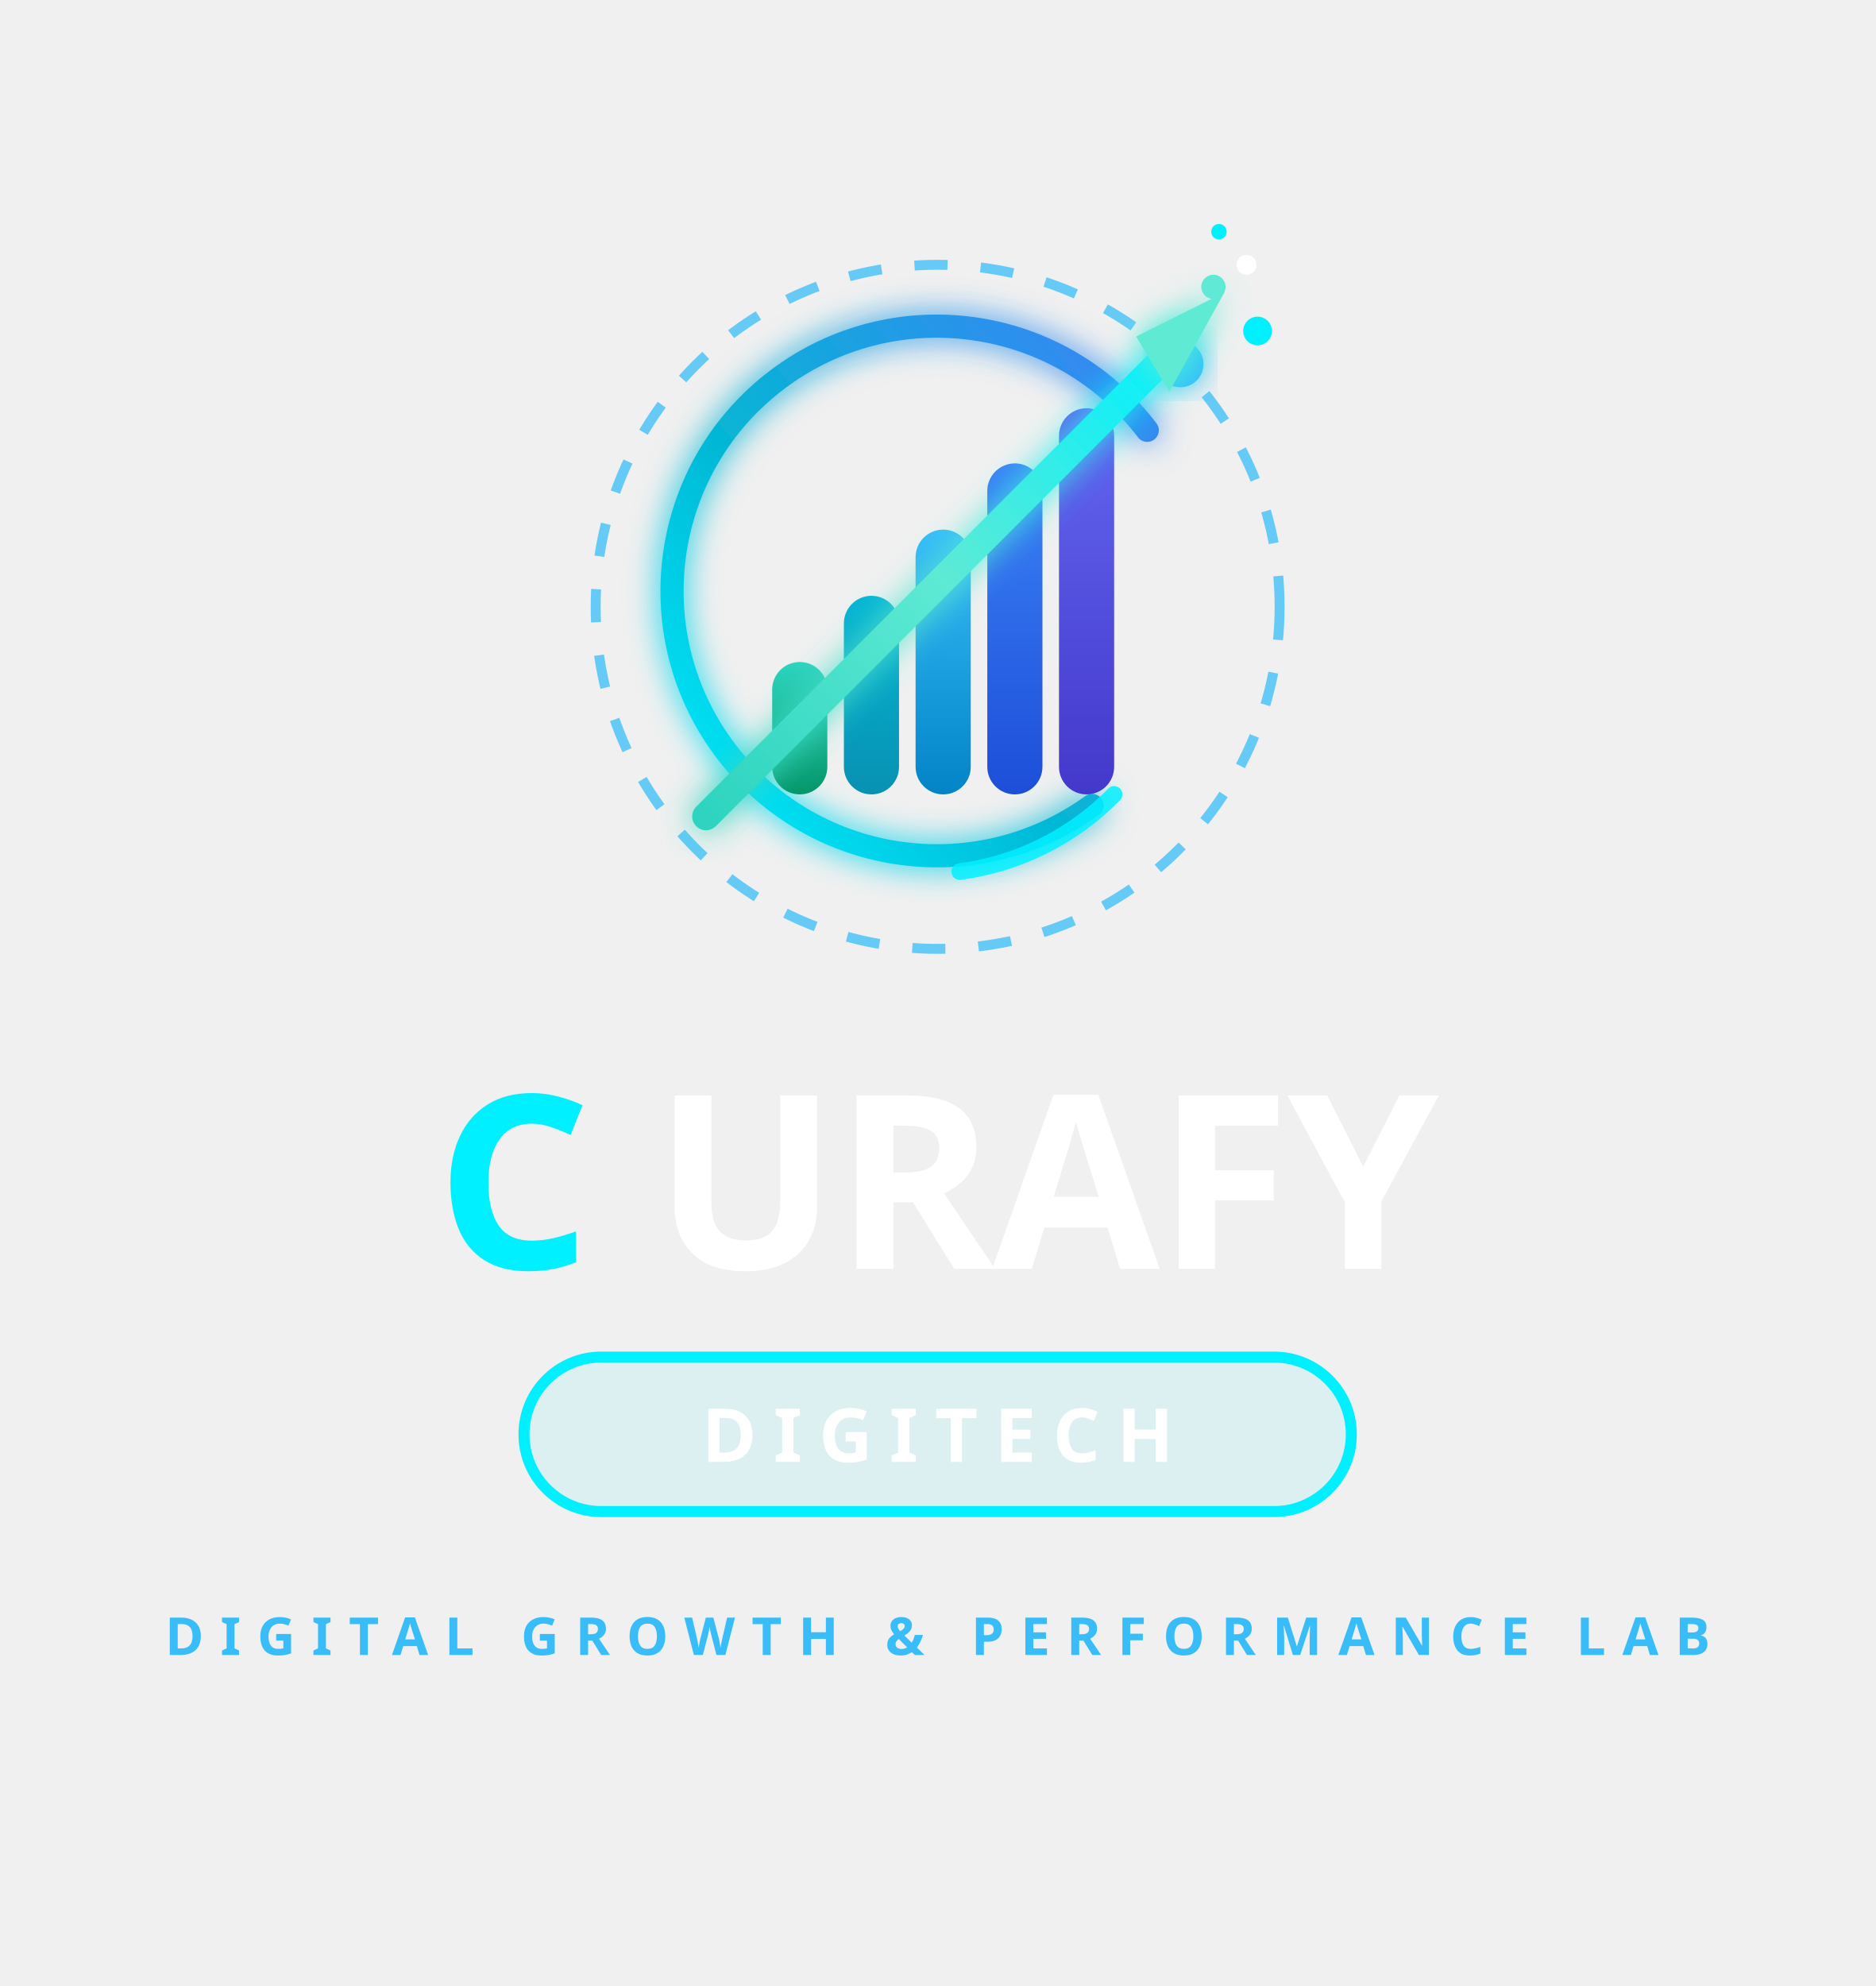
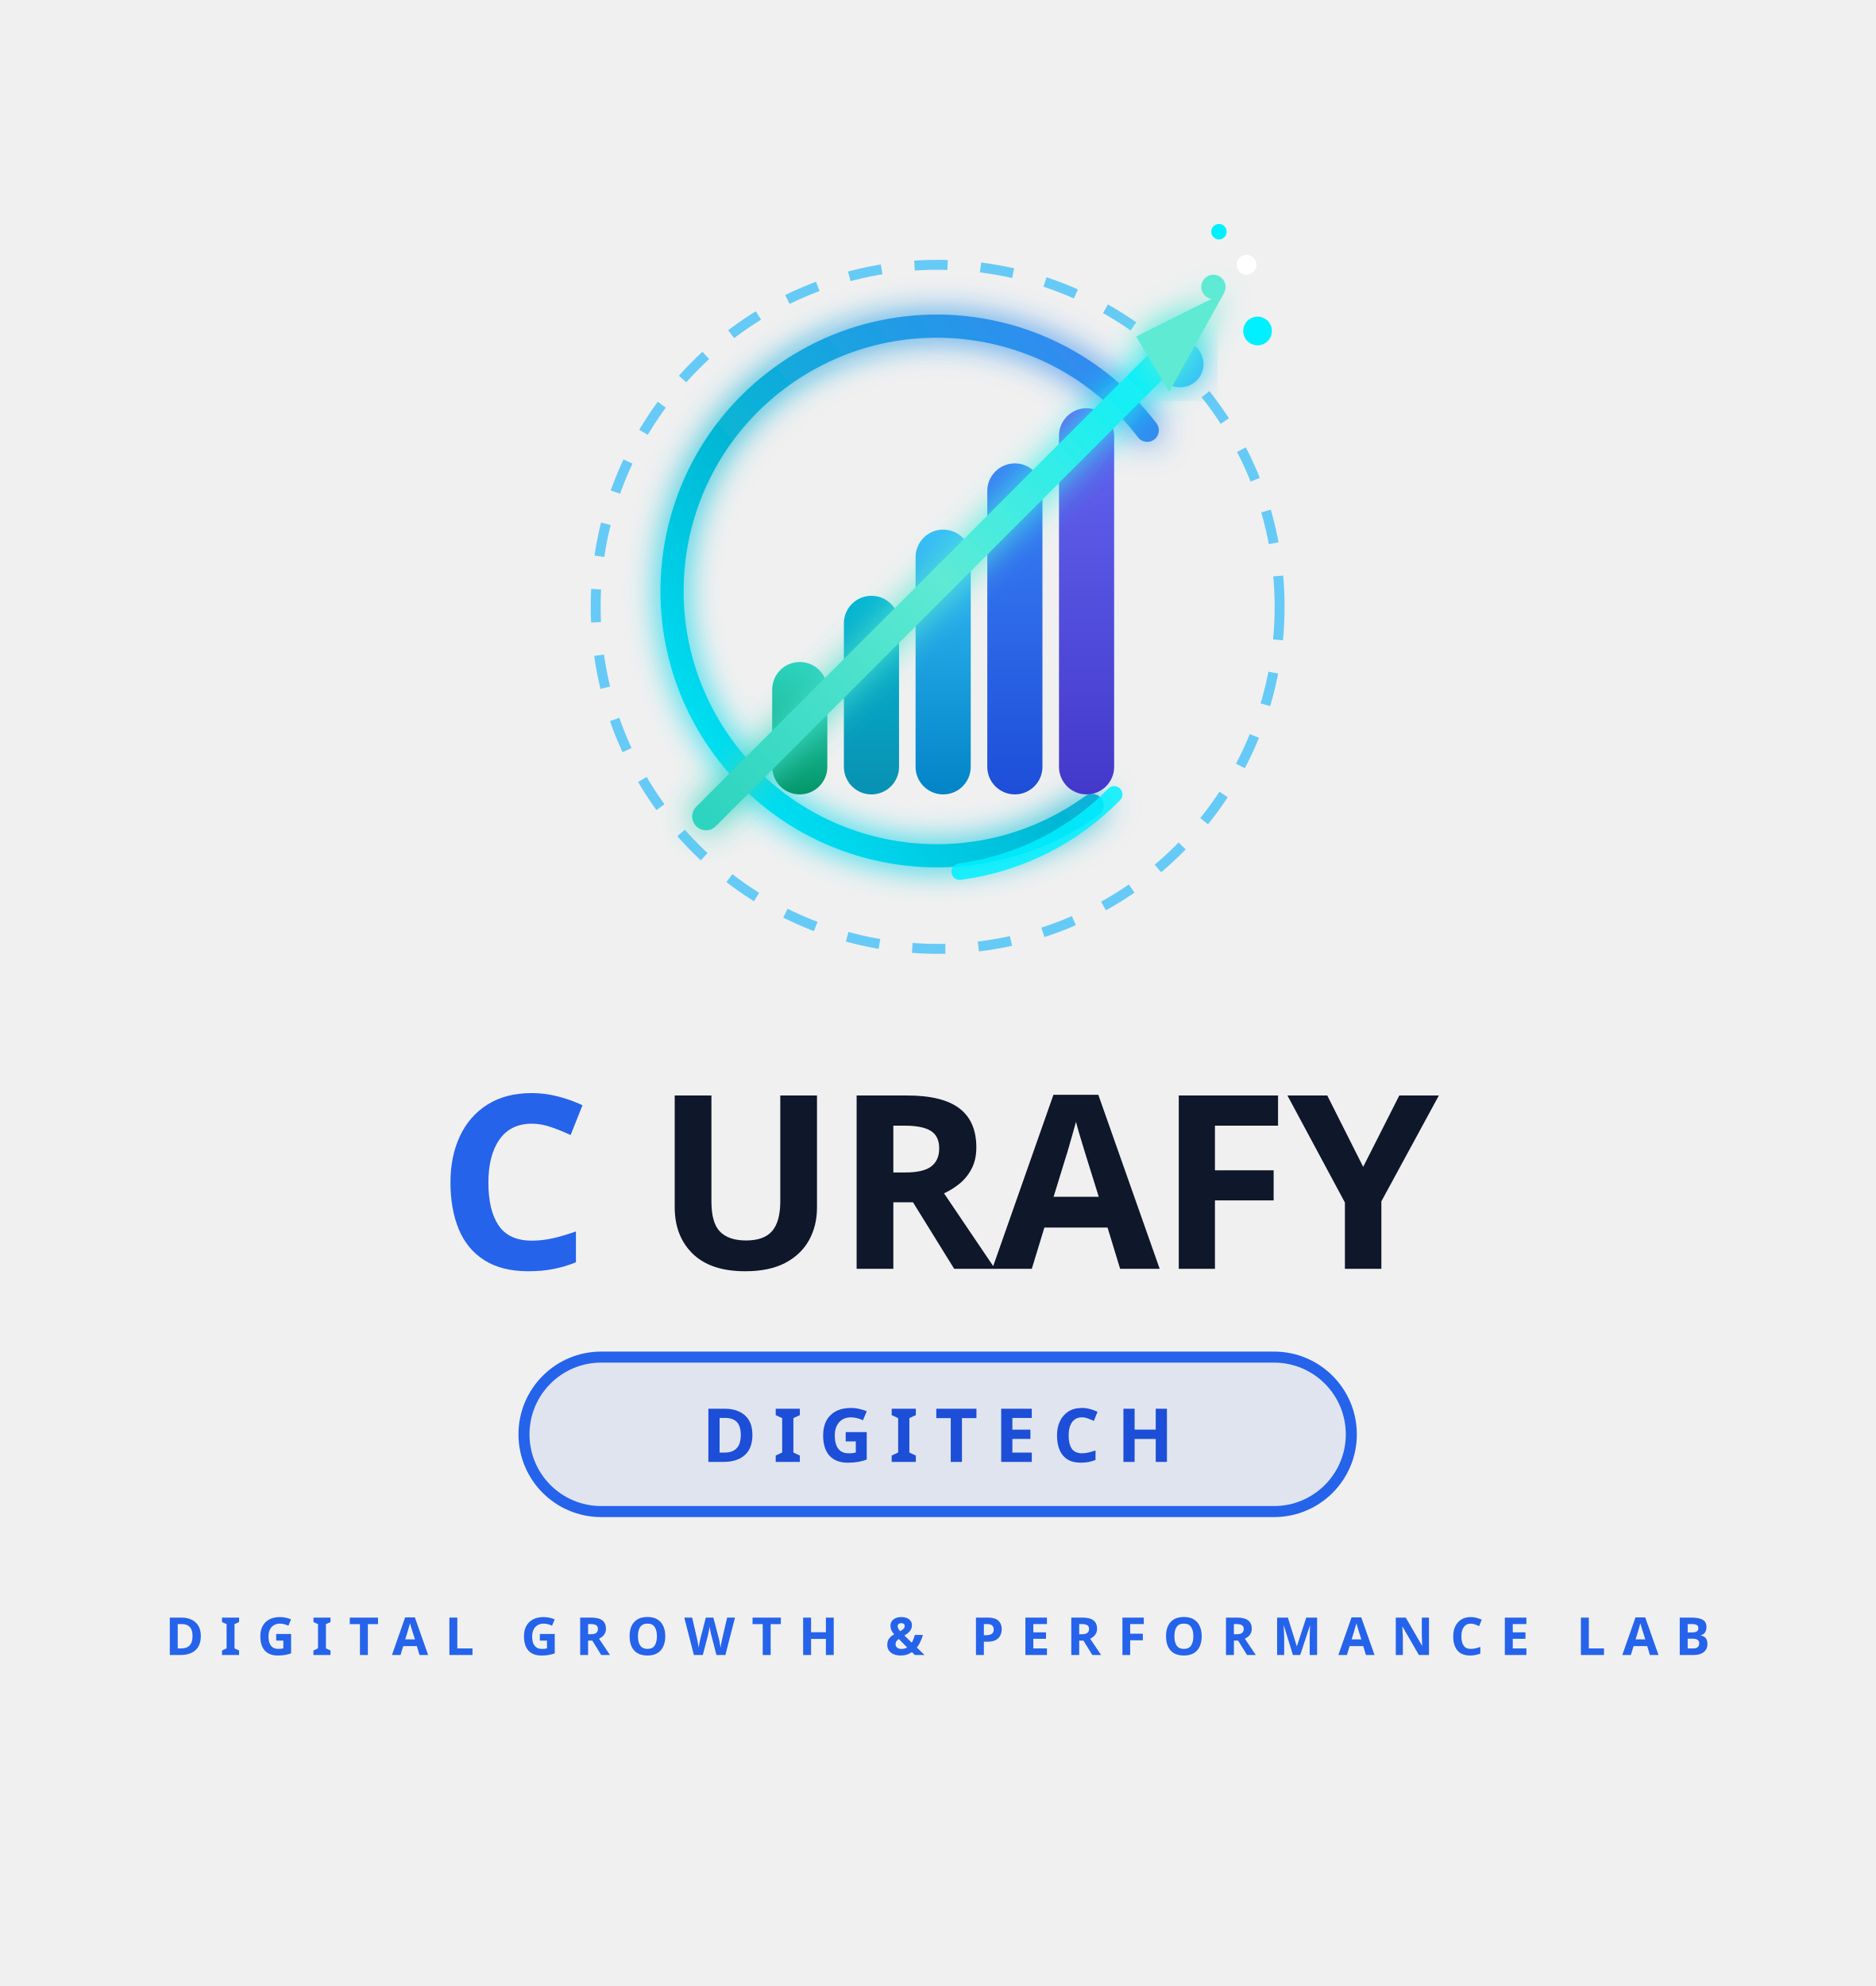
<svg xmlns="http://www.w3.org/2000/svg" viewBox="0 0 340 360" width="100%" height="100%" style="overflow: visible;">
  <defs>
    <linearGradient id="stackArcGrad" x1="0%" y1="100%" x2="100%" y2="0%">
      <stop offset="0%" stop-color="#00F0FF" />
      <stop offset="45%" stop-color="#06B6D4" />
      <stop offset="100%" stop-color="#3B82F6" />
    </linearGradient>
    <linearGradient id="stackArrowGrad" x1="0%" y1="100%" x2="100%" y2="0%">
      <stop offset="0%" stop-color="#2DD4BF" />
      <stop offset="50%" stop-color="#5EEAD4" />
      <stop offset="100%" stop-color="#00F0FF" />
    </linearGradient>
    <linearGradient id="sBar1" x1="0%" y1="100%" x2="0%" y2="0%">
      <stop offset="0%" stop-color="#059669" />
      <stop offset="100%" stop-color="#2DD4BF" />
    </linearGradient>
    <linearGradient id="sBar2" x1="0%" y1="100%" x2="0%" y2="0%">
      <stop offset="0%" stop-color="#0891B2" />
      <stop offset="100%" stop-color="#06B6D4" />
    </linearGradient>
    <linearGradient id="sBar3" x1="0%" y1="100%" x2="0%" y2="0%">
      <stop offset="0%" stop-color="#0284C7" />
      <stop offset="100%" stop-color="#38BDF8" />
    </linearGradient>
    <linearGradient id="sBar4" x1="0%" y1="100%" x2="0%" y2="0%">
      <stop offset="0%" stop-color="#1D4ED8" />
      <stop offset="100%" stop-color="#3B82F6" />
    </linearGradient>
    <linearGradient id="sBar5" x1="0%" y1="100%" x2="0%" y2="0%">
      <stop offset="0%" stop-color="#4338CA" />
      <stop offset="100%" stop-color="#6366F1" />
    </linearGradient>
    <filter id="stackGlow" x="-30%" y="-30%" width="160%" height="160%">
      <feGaussianBlur stdDeviation="3" result="blur" />
      <feComposite in="SourceGraphic" in2="blur" operator="over" />
    </filter>
  </defs>
  <g transform="translate(170, 110)">
    <circle cx="0" cy="0" r="62" fill="none" stroke="#38BDF8" stroke-width="1.8" stroke-dasharray="6 6" opacity="0.75" />
    <circle cx="44" cy="-44" r="4.2" fill="#38BDF8" filter="url(#stackGlow)" />
    <circle cx="50" cy="-58" r="2.2" fill="#5EEAD4" />
    <circle cx="58" cy="-50" r="2.6" fill="#00F0FF" />
    <path d="M 28 36 A 48 48 1 1 1 38 -32" fill="none" stroke="url(#stackArcGrad)" stroke-width="4.2" stroke-linecap="round" filter="url(#stackGlow)" />
    <path d="M 4 48 A 48 48 0 0 0 32 34" fill="none" stroke="#00F0FF" stroke-width="3" stroke-linecap="round" opacity="0.85" />
    <rect x="-30" y="10" width="10" height="24" rx="5" fill="url(#sBar1)" />
    <rect x="-17" y="-2" width="10" height="36" rx="5" fill="url(#sBar2)" />
    <rect x="-4" y="-14" width="10" height="48" rx="5" fill="url(#sBar3)" />
    <rect x="9" y="-26" width="10" height="60" rx="5" fill="url(#sBar4)" />
    <rect x="22" y="-36" width="10" height="70" rx="5" fill="url(#sBar5)" />
    <line x1="-42" y1="38" x2="44" y2="-48" stroke="url(#stackArrowGrad)" stroke-width="5" stroke-linecap="round" filter="url(#stackGlow)" />
    <polygon points="52,-57 36,-49 42,-39" fill="#5EEAD4" filter="url(#stackGlow)" />
    <circle cx="56" cy="-62" r="1.8" fill="#FFFFFF" />
    <circle cx="51" cy="-68" r="1.4" fill="#00F0FF" />
  </g>
  <g transform="translate(170, 230)">
    <text x="0" y="0" text-anchor="middle" font-family="'Space Grotesk', system-ui, sans-serif" font-size="44" letter-spacing="-0.5">
-       <tspan fill="#00F0FF" font-weight="900">C</tspan>
-       <tspan fill="#FFFFFF" font-weight="800">URAFY</tspan>
+       <tspan fill="#2563EB" font-weight="900">C</tspan>
+       <tspan fill="#0F172A" font-weight="800">URAFY</tspan>
    </text>
    <g transform="translate(-75, 16)">
-       <rect x="0" y="0" width="150" height="28" rx="14" fill="rgba(0, 240, 255, 0.08)" stroke="#00F0FF" stroke-width="2" />
-       <text x="75" y="19" text-anchor="middle" font-family="'Space Grotesk', system-ui, sans-serif" font-size="13.5" font-weight="800" letter-spacing="3" fill="#FFFFFF">
+       <rect x="0" y="0" width="150" height="28" rx="14" fill="rgba(37, 99, 235, 0.08)" stroke="#2563EB" stroke-width="2" />
+       <text x="75" y="19" text-anchor="middle" font-family="'Space Grotesk', system-ui, sans-serif" font-size="13.5" font-weight="800" letter-spacing="3" fill="#1D4ED8">
        DIGITECH
      </text>
    </g>
-     <text x="0" y="70" text-anchor="middle" font-family="system-ui, sans-serif" font-weight="700" font-size="9.5" letter-spacing="3" fill="#38BDF8">
+     <text x="0" y="70" text-anchor="middle" font-family="system-ui, sans-serif" font-weight="700" font-size="9.5" letter-spacing="3" fill="#2563EB">
      DIGITAL GROWTH &amp; PERFORMANCE LAB
    </text>
  </g>
</svg>
